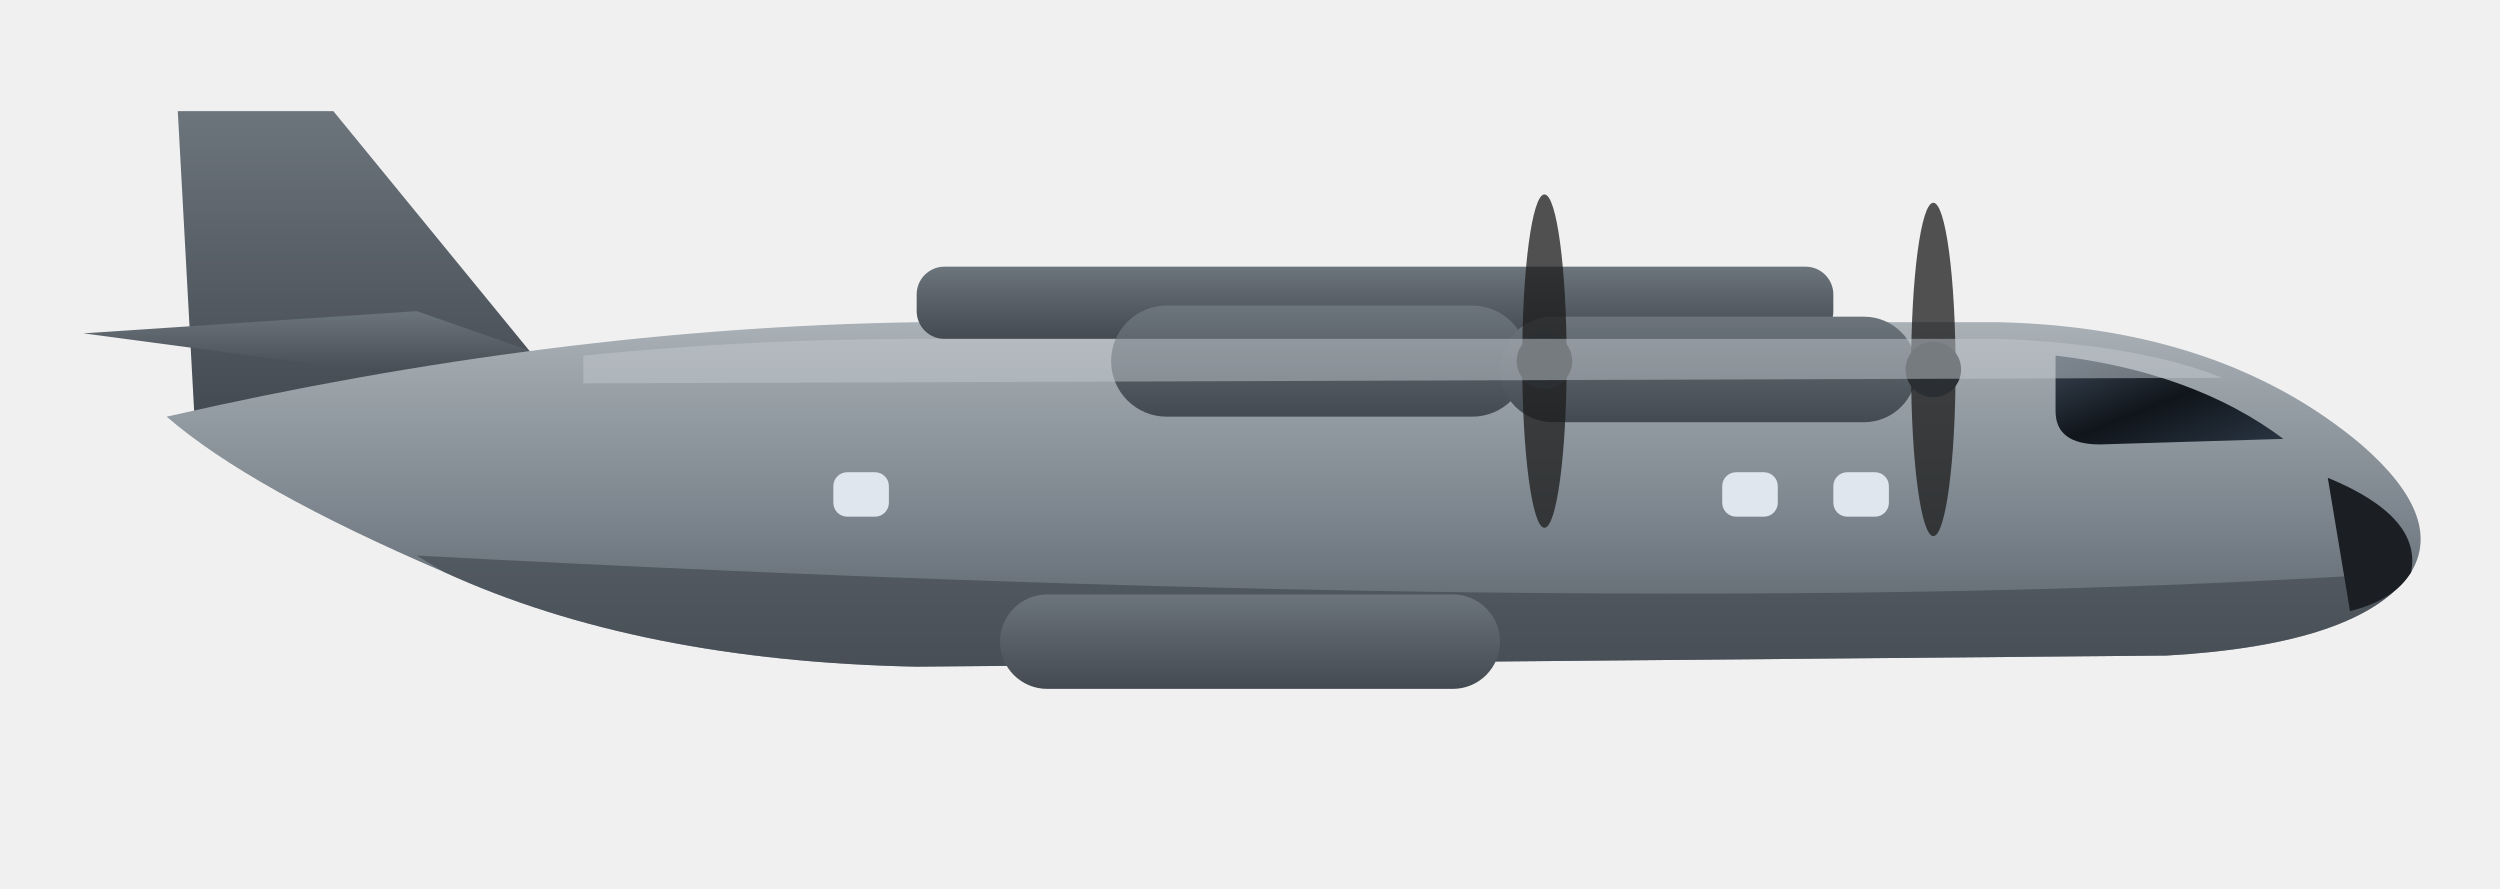
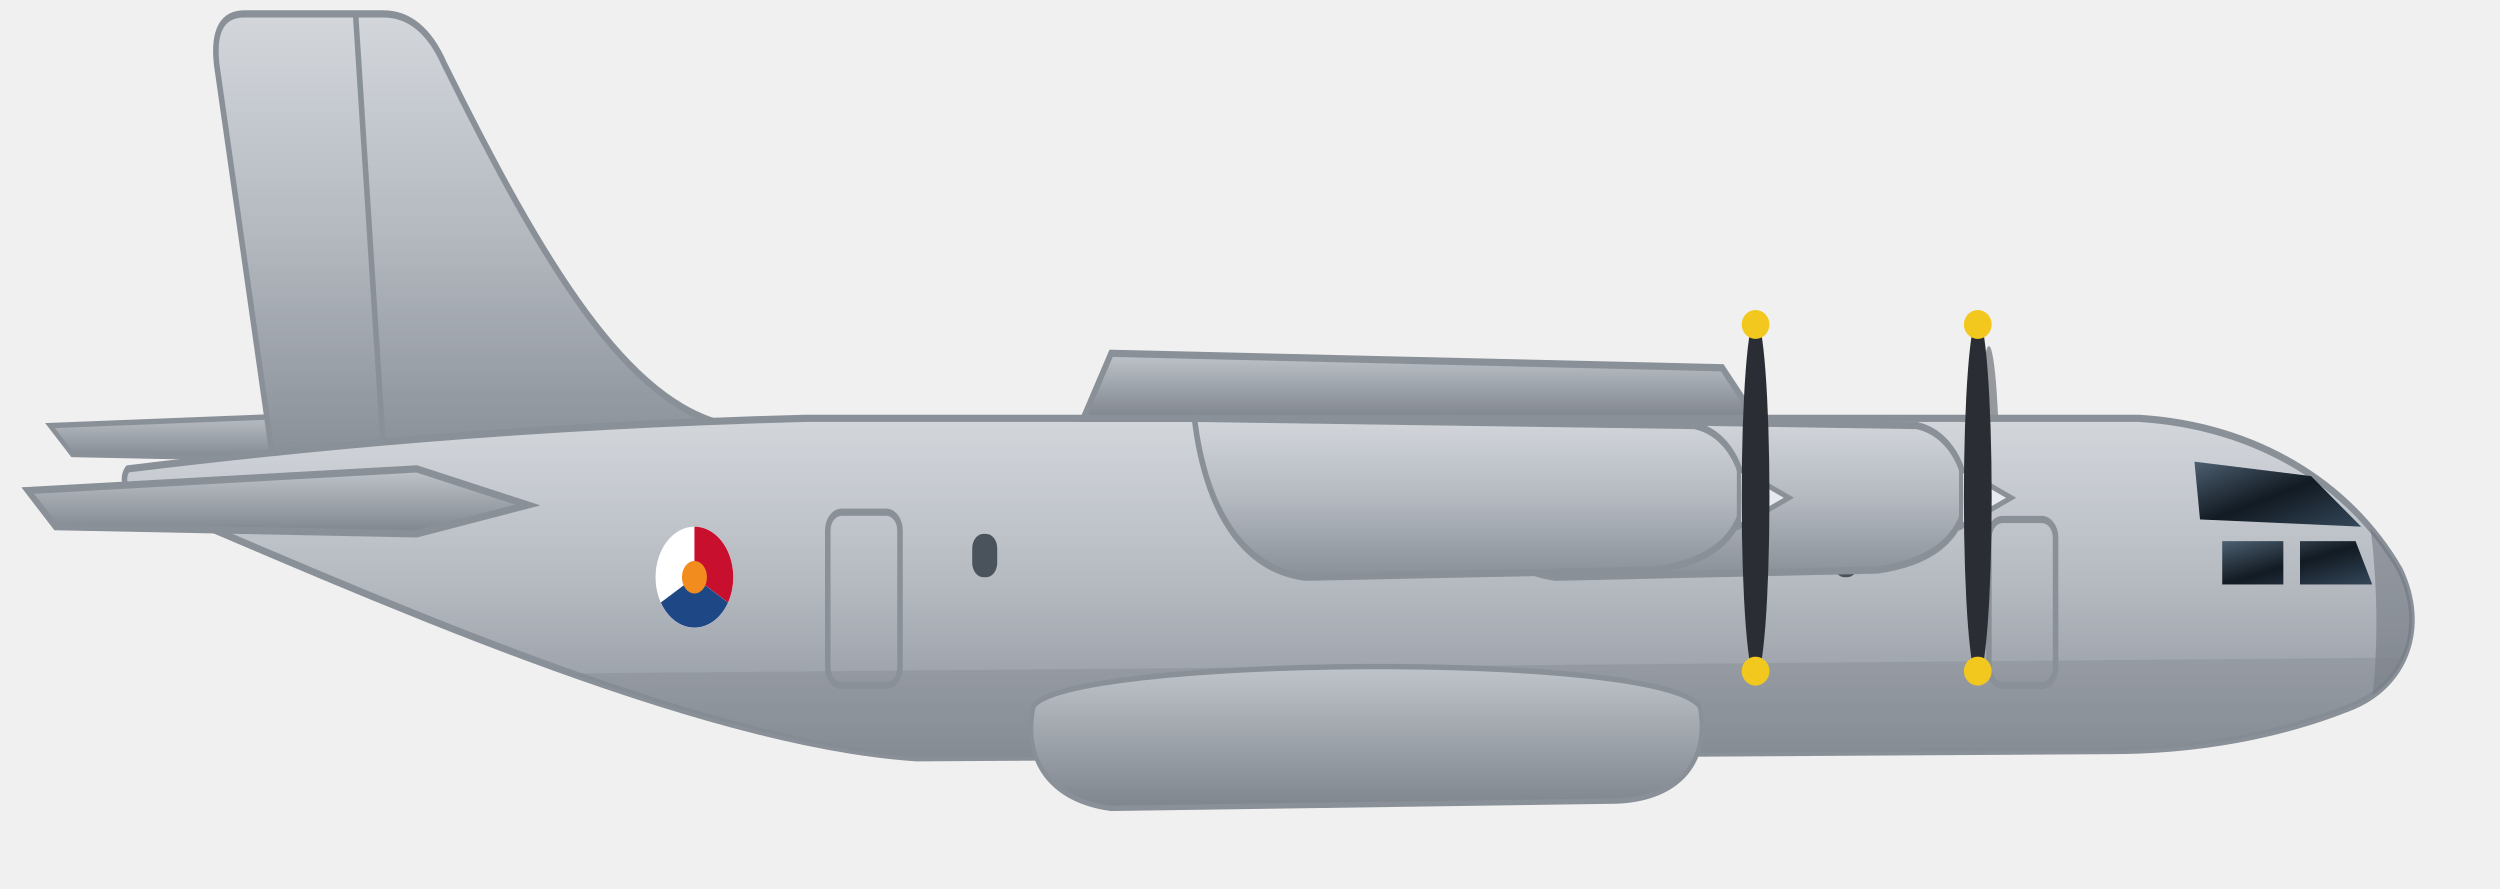
<svg xmlns="http://www.w3.org/2000/svg" viewBox="0 0 900 320">
  <defs>
    <linearGradient id="g" x1="0" y1="0" x2="0" y2="1">
-       <stop offset="0" stop-color="#7d8f4c" />
-       <stop offset=".55" stop-color="#5e6f35" />
-       <stop offset="1" stop-color="#3f4c22" />
+       <stop offset="0" stop-color="#d3d7dc" />
+       <stop offset=".5" stop-color="#b4b9c0" />
+       <stop offset="1" stop-color="#8a9098" />
    </linearGradient>
    <linearGradient id="d" x1="0" y1="0" x2="0" y2="1">
-       <stop offset="0" stop-color="#56652f" />
-       <stop offset="1" stop-color="#34401b" />
-     </linearGradient>
-     <linearGradient id="gr" x1="0" y1="0" x2="0" y2="1">
-       <stop offset="0" stop-color="#a9b0b6" />
-       <stop offset=".55" stop-color="#7d868e" />
-       <stop offset="1" stop-color="#565e66" />
-     </linearGradient>
-     <linearGradient id="gd" x1="0" y1="0" x2="0" y2="1">
-       <stop offset="0" stop-color="#6c747c" />
-       <stop offset="1" stop-color="#434a51" />
+       <stop offset="0" stop-color="#bfc4ca" />
+       <stop offset="1" stop-color="#7f858d" />
    </linearGradient>
    <linearGradient id="gl" x1="0" y1="0" x2="1" y2="1">
-       <stop offset="0" stop-color="#3a4654" />
-       <stop offset=".5" stop-color="#10151b" />
-       <stop offset="1" stop-color="#2a3644" />
+       <stop offset="0" stop-color="#4d6072" />
+       <stop offset=".5" stop-color="#121a22" />
+       <stop offset="1" stop-color="#34475a" />
    </linearGradient>
+     <clipPath id="c">
+       <path d="M46 156 C110 150 190 144 290 142 L770 142 C812 144 846 160 864 184 C874 200 866 216 846 222 C820 230 790 234 760 234 L330 236 C250 232 130 190 50 164 C44 162 44 158 46 156Z" />
+     </clipPath>
  </defs>
-   <path fill="url(#gd)" d="M70 150 L64 40 L120 40 L210 150Z" />
-   <path fill="url(#gd)" d="M30 120 L150 112 L190 126 L150 136Z" />
-   <path fill="url(#gr)" d="M60 150 Q200 118 330 116 L720 116 Q800 118 850 160 Q880 186 868 206 Q850 232 780 236 L330 240 Q230 238 160 206 Q90 176 60 150Z" />
-   <path fill="#3d444b" opacity=".6" d="M160 206 Q230 238 330 240 L780 236 Q850 232 868 206 Q600 224 150 200Z" />
-   <path fill="#1b1e22" d="M838 172 Q872 186 868 206 Q862 216 846 220Z" />
-   <path fill="url(#gl)" d="M740 128 Q790 134 822 158 L756 160 Q740 160 740 148Z" />
-   <rect x="330" y="96" width="330" height="26" rx="10" fill="url(#gd)" />
-   <rect x="400" y="110" width="150" height="40" rx="20" fill="url(#gd)" />
-   <rect x="540" y="114" width="150" height="38" rx="19" fill="url(#gd)" />
-   <ellipse cx="556" cy="130" rx="8" ry="60" fill="#1b1b1b" opacity=".75" />
-   <ellipse cx="696" cy="133" rx="8" ry="60" fill="#1b1b1b" opacity=".75" />
-   <circle cx="556" cy="130" r="10" fill="#2b2f33" />
-   <circle cx="696" cy="133" r="10" fill="#2b2f33" />
-   <rect x="360" y="214" width="180" height="34" rx="17" fill="url(#gd)" />
-   <rect x="300" y="170" width="20" height="16" rx="5" fill="#dfe6ee" />
-   <rect x="620" y="170" width="20" height="16" rx="5" fill="#dfe6ee" />
-   <rect x="660" y="170" width="20" height="16" rx="5" fill="#dfe6ee" />
-   <path fill="#c2c8cd" opacity=".5" d="M210 128 Q270 122 330 122 L720 122 Q770 124 800 136 L210 138Z" />
+   <g transform="translate(0 -34) scale(1 1.3)">
+     <ellipse cx="716" cy="166" rx="4" ry="44" fill="#3a4048" opacity=".5" />
+     <path fill="url(#d)" stroke="#8a9098" stroke-width="1.5" d="M18 144 L150 140 L180 148 L150 154 L26 152Z" />
+     <path fill="url(#g)" stroke="#8a9098" stroke-width="2" d="M262 144 C226 138 196 100 160 44 Q152 30 138 30 L88 30 Q76 30 78 44 L98 152Z" />
+     <path d="M128 30 L138 150" stroke="#8a9098" stroke-width="2" />
+     <path fill="url(#g)" stroke="#8a9098" stroke-width="2" d="M46 156 C110 150 190 144 290 142 L770 142 C812 144 846 160 864 184 C874 200 866 216 846 222 C820 230 790 234 760 234 L330 236 C250 232 130 190 50 164 C44 162 44 158 46 156Z" />
+     <g clip-path="url(#c)">
+       <path fill="#6f757d" d="M848 150 L900 150 L900 240 L848 240 C858 220 858 180 848 150Z" opacity=".55" />
+       <path fill="#7f858d" opacity=".35" d="M0 214 L900 208 L900 250 L0 250Z" />
+     </g>
+     <path fill="url(#d)" stroke="#8a9098" stroke-width="1.5" d="M372 222 C380 208 600 206 612 222 C616 240 600 248 580 248 L400 250 C380 248 368 238 372 222Z" />
+     <path fill="url(#gl)" d="M790 154 L832 158 L850 172 L792 170Z" />
+     <path fill="url(#gl)" d="M800 176 h22 v12 h-22z M828 176 l20 0 l6 12 l-26 0z" />
+     <g fill="none" stroke="#8a9098" stroke-width="2">
+       <rect x="716" y="170" width="24" height="46" rx="5" />
+       <rect x="298" y="168" width="26" height="48" rx="5" />
+     </g>
+     <g fill="#4a525c">
+       <rect x="660" y="174" width="9" height="12" rx="4" />
+       <rect x="350" y="174" width="9" height="12" rx="4" />
+     </g>
+     <circle cx="250" cy="186" r="14" fill="#ffffff" />
+     <path d="M250 186 L250 172 A14 14 0 0 1 262.1 193Z" fill="#c8102e" />
+     <path d="M250 186 L262.1 193 A14 14 0 0 1 237.9 193Z" fill="#1e4785" />
+     <circle cx="250" cy="186" r="4.5" fill="#f28c1e" />
+     <path fill="url(#d)" stroke="#8a9098" stroke-width="2" d="M400 124 L620 128 L632 142 L390 142Z" />
+     <path fill="url(#g)" stroke="#8a9098" stroke-width="2" d="M520 142 L690 144 C702 146 708 156 708 164 C706 176 694 182 676 184 L560 186 C538 184 524 168 520 142Z" />
+     <path fill="#e7eaee" stroke="#8a9098" stroke-width="1.5" d="M706 156 L724 164 L706 172Z" />
+     <ellipse cx="712" cy="164" rx="5" ry="50" fill="#2a2d33" />
+     <ellipse cx="712" cy="116" rx="5" ry="4" fill="#f2c81e" />
+     <ellipse cx="712" cy="212" rx="5" ry="4" fill="#f2c81e" />
+     <path fill="url(#g)" stroke="#8a9098" stroke-width="2" d="M430 142 L610 144 C622 146 628 156 628 164 C626 176 614 182 596 184 L470 186 C448 184 434 168 430 142Z" />
+     <path fill="#e7eaee" stroke="#8a9098" stroke-width="1.5" d="M626 156 L644 164 L626 172Z" />
+     <ellipse cx="632" cy="164" rx="5" ry="50" fill="#2a2d33" />
+     <ellipse cx="632" cy="116" rx="5" ry="4" fill="#f2c81e" />
+     <ellipse cx="632" cy="212" rx="5" ry="4" fill="#f2c81e" />
+     <path fill="url(#d)" stroke="#8a9098" stroke-width="2" d="M10 162 L150 156 L190 166 L150 174 L20 172Z" />
+   </g>
</svg>
